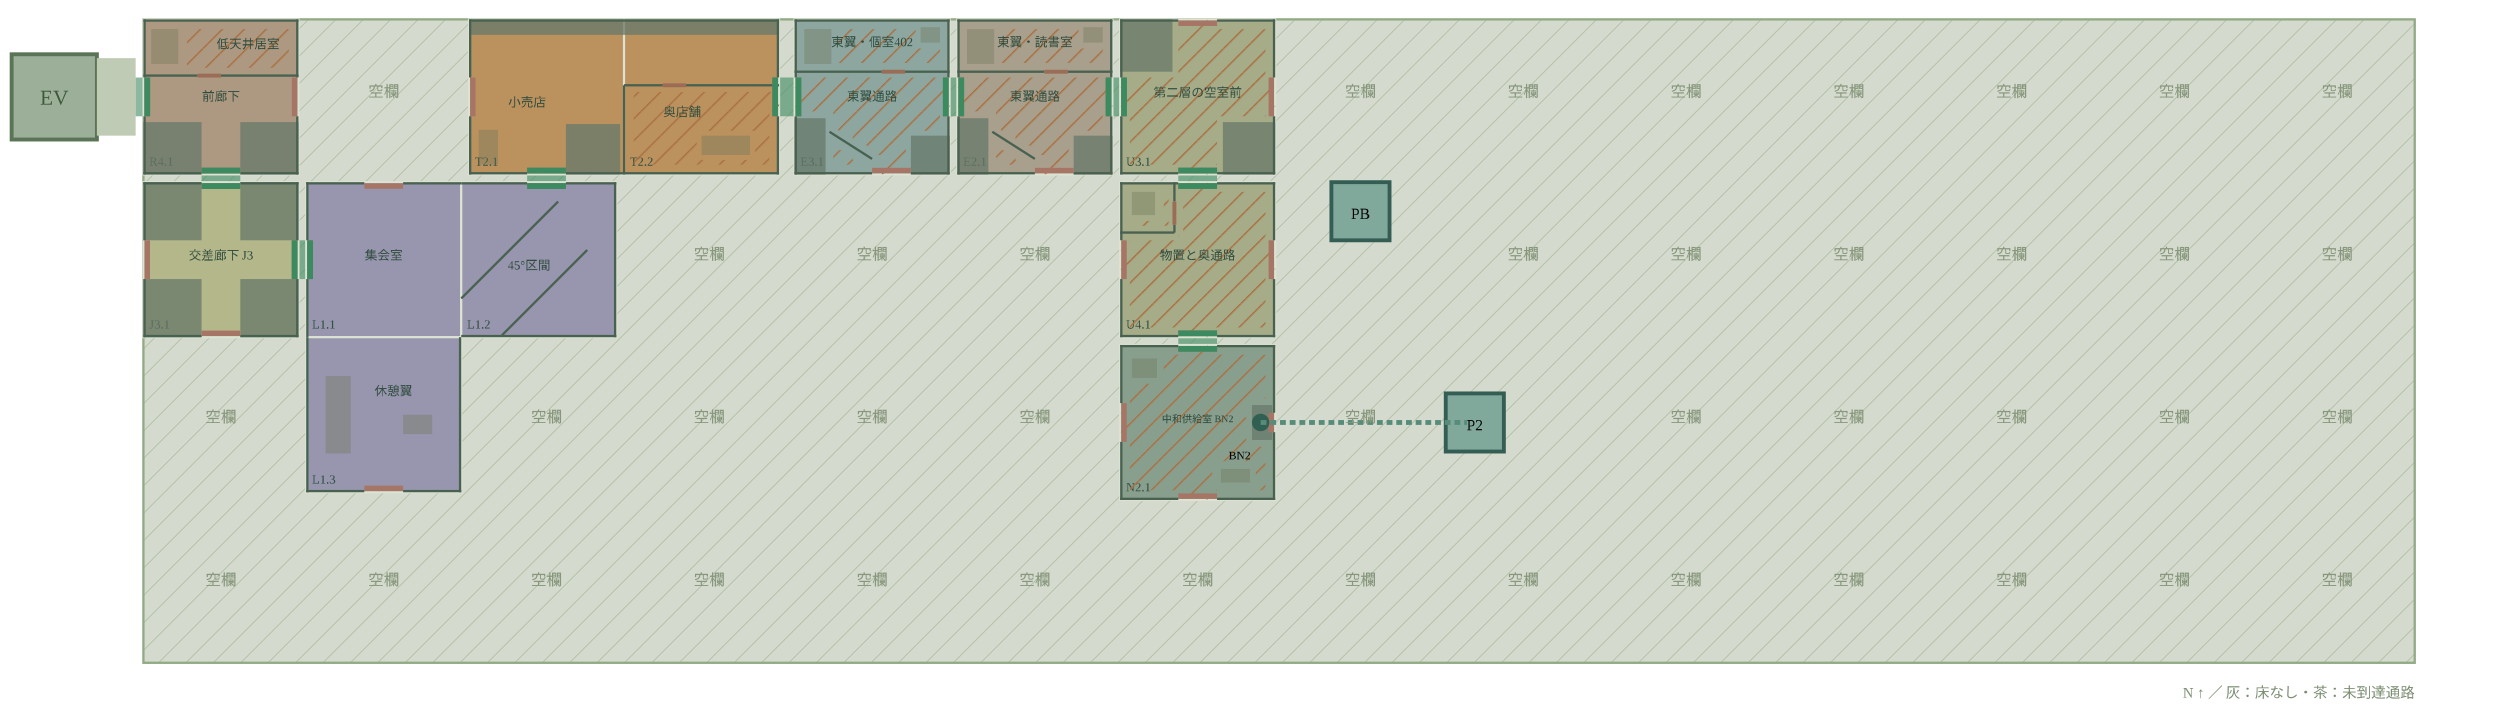
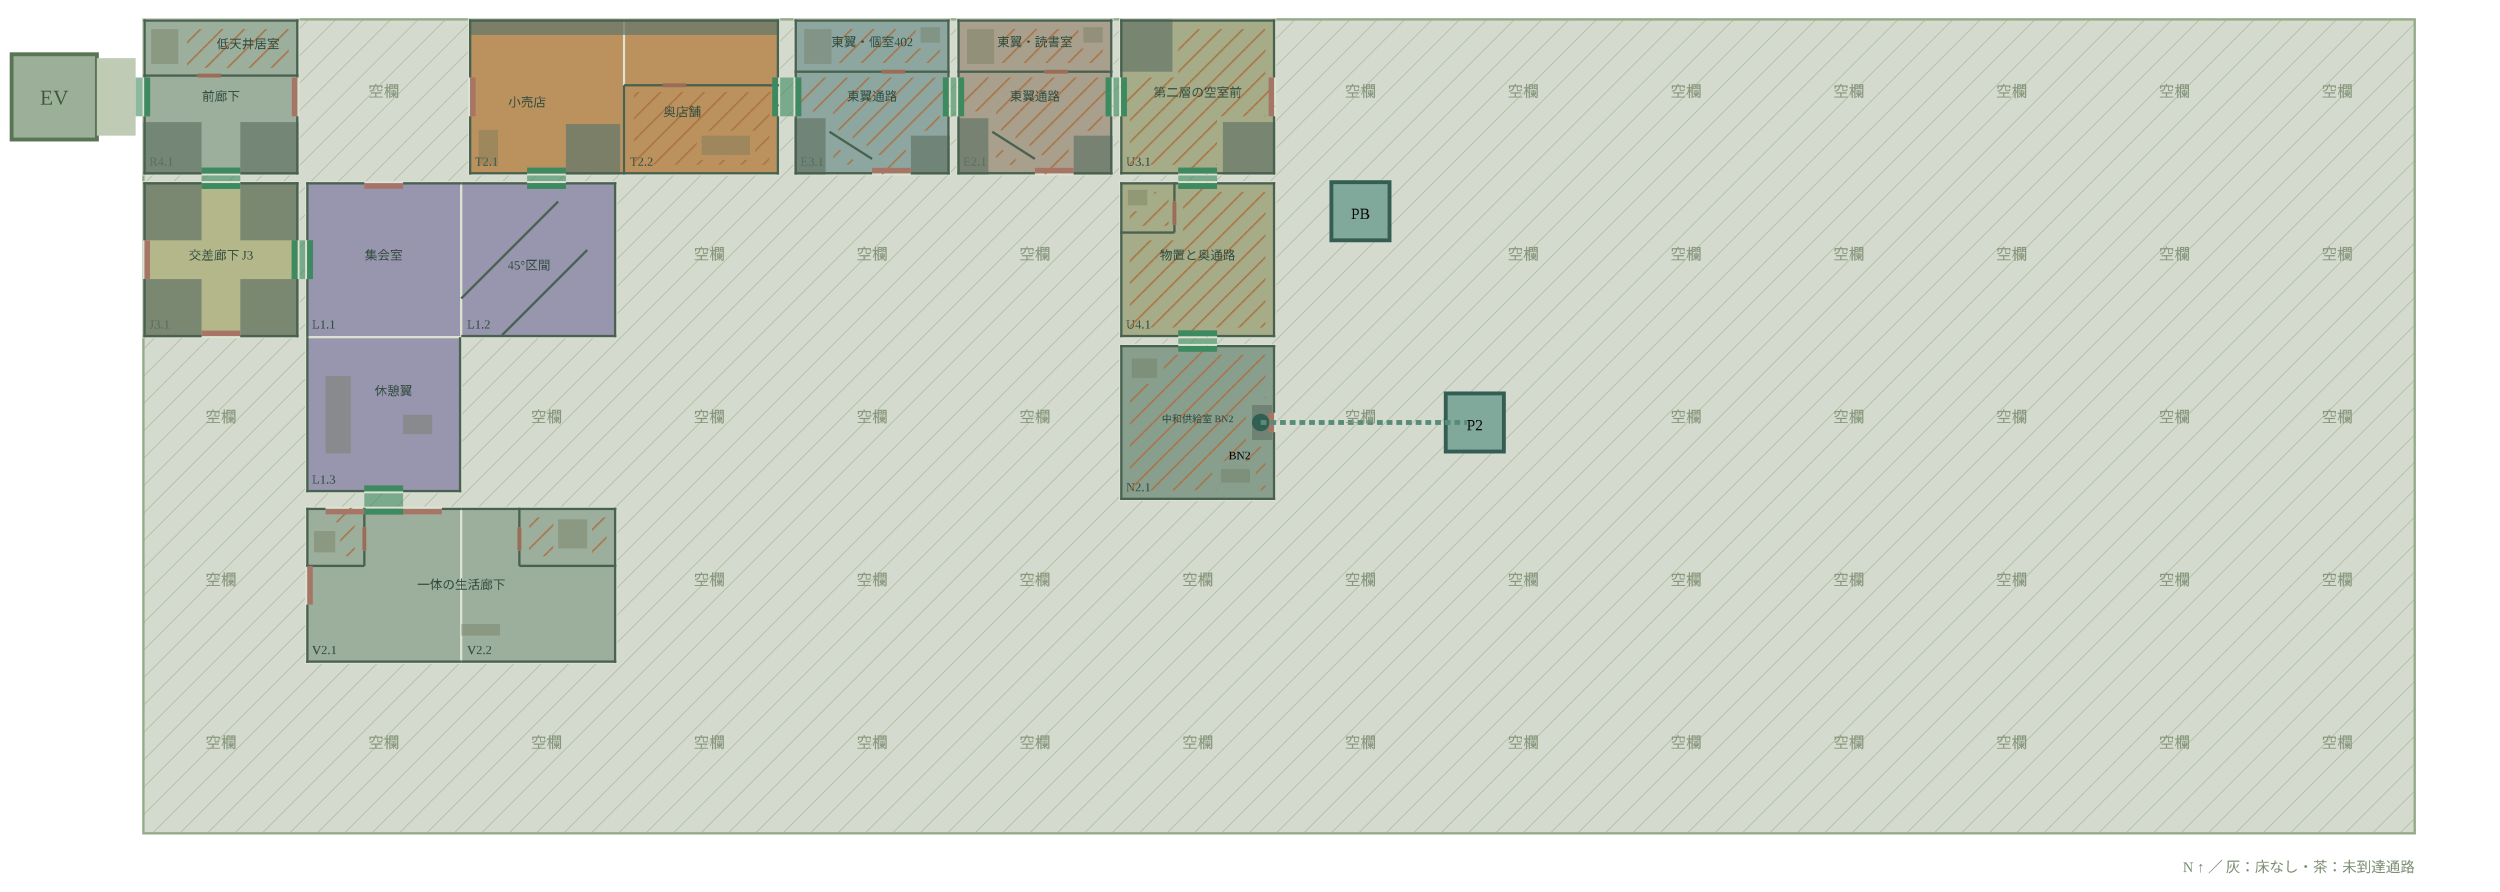
- <svg xmlns="http://www.w3.org/2000/svg" viewBox="-7.4 -1 129 37" role="img" aria-label="第二層 C 4方向・内部通路平面図">
+ <svg xmlns="http://www.w3.org/2000/svg" viewBox="-7.4 -1 129 46" role="img" aria-label="第二層 C 4方向・内部通路平面図">
  <defs>
    <pattern id="well0" width="1" height="1" patternUnits="userSpaceOnUse" patternTransform="rotate(45)">
      <rect width="1" height="1" fill="#d4dacd" />
      <line x1="0" y1="0" x2="0" y2="1" stroke="#b7c3ac" stroke-width=".1" />
    </pattern>
    <pattern id="iso0" width=".8" height=".8" patternUnits="userSpaceOnUse" patternTransform="rotate(45)">
      <line x1="0" y1="0" x2="0" y2=".8" stroke="#aa7043" stroke-width=".15" />
    </pattern>
  </defs>
-   <rect x="0" y="0" width="117.2" height="33.2" fill="url(#well0)" stroke="#93aa86" stroke-width=".12" />
+   <rect x="0" y="0" width="117.2" height="42" fill="url(#well0)" stroke="#93aa86" stroke-width=".12" />
  <rect x="-6.8" y="1.8" width="4.4" height="4.4" fill="#9caf99" stroke="#597555" stroke-width=".2" />
  <text x="-4.6" y="4.4" text-anchor="middle" font-size="1.1" fill="#3c5839">EV</text>
  <rect x="-2.4" y="2" width="2" height="4" fill="#c0cbb5" />
  <rect x="3" y="8" width="2" height="0.4" fill="#3c8a60" fill-opacity=".6" />
  <rect x="32.8" y="3" width="0.8" height="2" fill="#3c8a60" fill-opacity=".6" />
  <rect x="19.8" y="8" width="2" height="0.4" fill="#3c8a60" fill-opacity=".6" />
+   <rect x="11.4" y="24.4" width="2" height="0.8" fill="#3c8a60" fill-opacity=".6" />
  <rect x="8" y="11.4" width="0.4" height="2" fill="#3c8a60" fill-opacity=".6" />
  <rect x="50" y="3" width="0.4" height="2" fill="#3c8a60" fill-opacity=".6" />
  <rect x="41.6" y="3" width="0.4" height="2" fill="#3c8a60" fill-opacity=".6" />
  <rect x="53.4" y="8" width="2" height="0.4" fill="#3c8a60" fill-opacity=".6" />
  <rect x="53.4" y="16.4" width="2" height="0.4" fill="#3c8a60" fill-opacity=".6" />
  <rect x="-0.4" y="3" width="0.4" height="2" fill="#3c8a60" fill-opacity=".6" />
  <g data-id="R4" transform="translate(0 0) rotate(0 4 4)">
-     <rect x="0" y="0" width="8" height="8" fill="#ad9981" stroke="#dce3d3" stroke-width="0.11" />
+     <rect x="0" y="0" width="8" height="8" fill="#9cae9c" stroke="#dce3d3" stroke-width="0.11" />
    <text x="0.3" y="7.55" font-size=".65" fill="#334f42">R4.1</text>
    <rect x="0" y="5.3" width="3" height="2.7" fill="#67786a" opacity=".75" />
    <rect x="5" y="5.3" width="3" height="2.7" fill="#67786a" opacity=".75" />
    <rect x="0.4" y="0.5" width="1.4" height="1.8" fill="#6f755a" opacity=".38" />
    <line x1="0" y1="0.06" x2="8" y2="0.06" stroke="#496150" stroke-width="0.12" />
    <line x1="0" y1="7.94" x2="3" y2="7.94" stroke="#496150" stroke-width="0.12" />
    <line x1="5" y1="7.94" x2="8" y2="7.94" stroke="#496150" stroke-width="0.12" />
    <line x1="0.06" y1="0" x2="0.06" y2="3" stroke="#496150" stroke-width="0.12" />
    <line x1="0.06" y1="5" x2="0.06" y2="8" stroke="#496150" stroke-width="0.12" />
    <line x1="7.94" y1="0" x2="7.94" y2="3" stroke="#496150" stroke-width="0.12" />
    <line x1="7.94" y1="5" x2="7.94" y2="8" stroke="#496150" stroke-width="0.12" />
    <line x1="0" y1="2.9" x2="2.8" y2="2.9" stroke="#496150" stroke-width="0.12" />
    <line x1="4" y1="2.9" x2="8" y2="2.9" stroke="#496150" stroke-width="0.12" />
    <line x1="2.8" y1="2.9" x2="4" y2="2.9" stroke="#9b6c56" stroke-width="0.2" />
    <rect x="2.25" y="0.5" width="5.25" height="0.25" fill="url(#iso0)" />
    <rect x="2.25" y="0.75" width="5.25" height="0.25" fill="url(#iso0)" />
    <rect x="2.25" y="1" width="5.25" height="0.25" fill="url(#iso0)" />
    <rect x="2.25" y="1.25" width="5.25" height="0.25" fill="url(#iso0)" />
    <rect x="2.25" y="1.5" width="5.25" height="0.25" fill="url(#iso0)" />
    <rect x="2.25" y="1.75" width="5.25" height="0.25" fill="url(#iso0)" />
    <rect x="2.25" y="2" width="5.25" height="0.25" fill="url(#iso0)" />
    <rect x="2.25" y="2.25" width="5.25" height="0.25" fill="url(#iso0)" />
    <line x1="0.2" y1="3" x2="0.2" y2="5" stroke="#a67565" stroke-width="0.28" />
    <line x1="0.2" y1="3" x2="0.2" y2="5" stroke="#3c8a60" stroke-width="0.3" />
    <line x1="7.8" y1="3" x2="7.8" y2="5" stroke="#a67565" stroke-width="0.28" />
    <line x1="3" y1="7.8" x2="5" y2="7.8" stroke="#a67565" stroke-width="0.28" />
    <line x1="3" y1="7.8" x2="5" y2="7.8" stroke="#3c8a60" stroke-width="0.3" />
    <text x="5.4" y="1.5" text-anchor="middle" font-size="0.65" fill="#304b3d">低天井居室</text>
    <text x="4" y="4.2" text-anchor="middle" font-size="0.65" fill="#304b3d">前廊下</text>
  </g>
  <g data-id="T2" transform="translate(16.8 0) rotate(0 4 4)">
    <rect x="0" y="0" width="8" height="8" fill="#bb925e" stroke="#dce3d3" stroke-width="0.11" />
    <text x="0.3" y="7.55" font-size=".65" fill="#334f42">T2.1</text>
    <rect x="8" y="0" width="8" height="8" fill="#bb925e" stroke="#dce3d3" stroke-width="0.11" />
    <text x="8.3" y="7.55" font-size=".65" fill="#334f42">T2.2</text>
    <rect x="0" y="0" width="16" height="0.8" fill="#67786a" opacity=".75" />
    <rect x="5" y="5.4" width="2.8" height="2.6" fill="#67786a" opacity=".75" />
    <rect x="0.5" y="5.7" width="1" height="1.8" fill="#6f755a" opacity=".38" />
    <rect x="12" y="6" width="2.5" height="1" fill="#6f755a" opacity=".38" />
    <line x1="0" y1="0.06" x2="8" y2="0.06" stroke="#496150" stroke-width="0.12" />
    <line x1="0" y1="7.94" x2="3" y2="7.94" stroke="#496150" stroke-width="0.12" />
    <line x1="5" y1="7.94" x2="8" y2="7.94" stroke="#496150" stroke-width="0.12" />
    <line x1="0.06" y1="0" x2="0.06" y2="3" stroke="#496150" stroke-width="0.12" />
    <line x1="0.06" y1="5" x2="0.06" y2="8" stroke="#496150" stroke-width="0.12" />
    <line x1="8" y1="0.06" x2="16" y2="0.06" stroke="#496150" stroke-width="0.12" />
    <line x1="8" y1="7.94" x2="16" y2="7.94" stroke="#496150" stroke-width="0.12" />
    <line x1="15.94" y1="0" x2="15.94" y2="3" stroke="#496150" stroke-width="0.12" />
    <line x1="15.94" y1="5" x2="15.94" y2="8" stroke="#496150" stroke-width="0.12" />
    <line x1="8" y1="3.4" x2="10" y2="3.4" stroke="#496150" stroke-width="0.12" />
    <line x1="11.2" y1="3.4" x2="16" y2="3.4" stroke="#496150" stroke-width="0.12" />
    <line x1="8" y1="3.4" x2="8" y2="8" stroke="#496150" stroke-width="0.12" />
    <line x1="10" y1="3.4" x2="11.2" y2="3.4" stroke="#9b6c56" stroke-width="0.2" />
    <rect x="8.5" y="3.75" width="7.5" height="0.25" fill="url(#iso0)" />
    <rect x="8.5" y="4" width="7.5" height="0.25" fill="url(#iso0)" />
    <rect x="8.5" y="4.25" width="7.5" height="0.25" fill="url(#iso0)" />
    <rect x="8.5" y="4.5" width="7.25" height="0.25" fill="url(#iso0)" />
    <rect x="8.5" y="4.75" width="7" height="0.25" fill="url(#iso0)" />
    <rect x="8.5" y="5" width="7" height="0.25" fill="url(#iso0)" />
    <rect x="8.5" y="5.25" width="7" height="0.25" fill="url(#iso0)" />
    <rect x="8.5" y="5.5" width="7" height="0.25" fill="url(#iso0)" />
    <rect x="8.5" y="5.75" width="3.25" height="0.25" fill="url(#iso0)" />
    <rect x="14.75" y="5.75" width="0.75" height="0.25" fill="url(#iso0)" />
    <rect x="8.5" y="6" width="3.25" height="0.25" fill="url(#iso0)" />
    <rect x="14.75" y="6" width="0.75" height="0.25" fill="url(#iso0)" />
    <rect x="8.5" y="6.25" width="3.25" height="0.25" fill="url(#iso0)" />
    <rect x="14.75" y="6.25" width="0.75" height="0.25" fill="url(#iso0)" />
    <rect x="8.5" y="6.5" width="3.25" height="0.25" fill="url(#iso0)" />
    <rect x="14.75" y="6.5" width="0.75" height="0.25" fill="url(#iso0)" />
    <rect x="8.5" y="6.75" width="3.25" height="0.25" fill="url(#iso0)" />
    <rect x="14.75" y="6.75" width="0.75" height="0.25" fill="url(#iso0)" />
    <rect x="8.5" y="7" width="3.25" height="0.25" fill="url(#iso0)" />
    <rect x="14.75" y="7" width="0.75" height="0.25" fill="url(#iso0)" />
    <rect x="8.5" y="7.25" width="7" height="0.25" fill="url(#iso0)" />
    <line x1="0.2" y1="3" x2="0.2" y2="5" stroke="#a67565" stroke-width="0.28" />
    <line x1="15.8" y1="3" x2="15.8" y2="5" stroke="#a67565" stroke-width="0.28" />
    <line x1="15.8" y1="3" x2="15.8" y2="5" stroke="#3c8a60" stroke-width="0.3" />
    <line x1="3" y1="7.8" x2="5" y2="7.8" stroke="#a67565" stroke-width="0.28" />
    <line x1="3" y1="7.8" x2="5" y2="7.8" stroke="#3c8a60" stroke-width="0.3" />
    <text x="3" y="4.5" text-anchor="middle" font-size="0.65" fill="#304b3d">小売店</text>
    <text x="11" y="5" text-anchor="middle" font-size="0.65" fill="#304b3d">奥店舗</text>
  </g>
  <g data-id="L1" transform="translate(8.4 8.4) rotate(0 4 4)">
    <rect x="0" y="0" width="8" height="8" fill="#9796ae" stroke="#dce3d3" stroke-width="0.11" />
    <text x="0.3" y="7.55" font-size=".65" fill="#334f42">L1.1</text>
    <rect x="8" y="0" width="8" height="8" fill="#9796ae" stroke="#dce3d3" stroke-width="0.11" />
    <text x="8.3" y="7.55" font-size=".65" fill="#334f42">L1.2</text>
    <rect x="0" y="8" width="8" height="8" fill="#9796ae" stroke="#dce3d3" stroke-width="0.11" />
    <text x="0.3" y="15.55" font-size=".65" fill="#334f42">L1.3</text>
    <rect x="1" y="10" width="1.3" height="4" fill="#6f755a" opacity=".38" />
    <rect x="5" y="12" width="1.5" height="1" fill="#6f755a" opacity=".38" />
    <line x1="0" y1="0.06" x2="3" y2="0.06" stroke="#496150" stroke-width="0.12" />
    <line x1="5" y1="0.06" x2="8" y2="0.06" stroke="#496150" stroke-width="0.12" />
    <line x1="0.06" y1="0" x2="0.06" y2="3" stroke="#496150" stroke-width="0.12" />
    <line x1="0.06" y1="5" x2="0.06" y2="8" stroke="#496150" stroke-width="0.12" />
    <line x1="8" y1="0.06" x2="11.4" y2="0.06" stroke="#496150" stroke-width="0.12" />
    <line x1="13.4" y1="0.06" x2="16" y2="0.06" stroke="#496150" stroke-width="0.12" />
    <line x1="8" y1="7.94" x2="16" y2="7.94" stroke="#496150" stroke-width="0.12" />
    <line x1="15.94" y1="0" x2="15.94" y2="8" stroke="#496150" stroke-width="0.12" />
    <line x1="0" y1="15.94" x2="3" y2="15.94" stroke="#496150" stroke-width="0.12" />
    <line x1="5" y1="15.94" x2="8" y2="15.94" stroke="#496150" stroke-width="0.12" />
    <line x1="0.06" y1="8" x2="0.06" y2="16" stroke="#496150" stroke-width="0.12" />
    <line x1="7.94" y1="8" x2="7.94" y2="16" stroke="#496150" stroke-width="0.12" />
    <line x1="8" y1="6" x2="13" y2="1" stroke="#496150" stroke-width="0.12" />
    <line x1="10.1" y1="7.9" x2="14.5" y2="3.5" stroke="#496150" stroke-width="0.12" />
    <line x1="0.2" y1="3" x2="0.2" y2="5" stroke="#a67565" stroke-width="0.28" />
    <line x1="0.2" y1="3" x2="0.2" y2="5" stroke="#3c8a60" stroke-width="0.3" />
    <line x1="3" y1="0.2" x2="5" y2="0.2" stroke="#a67565" stroke-width="0.28" />
    <line x1="11.4" y1="0.2" x2="13.4" y2="0.2" stroke="#a67565" stroke-width="0.28" />
    <line x1="11.4" y1="0.2" x2="13.4" y2="0.2" stroke="#3c8a60" stroke-width="0.3" />
    <line x1="3" y1="15.8" x2="5" y2="15.8" stroke="#a67565" stroke-width="0.28" />
+     <line x1="3" y1="15.8" x2="5" y2="15.8" stroke="#3c8a60" stroke-width="0.3" />
    <text x="4" y="4" text-anchor="middle" font-size="0.65" fill="#304b3d">集会室</text>
    <text x="11.5" y="4.5" text-anchor="middle" font-size="0.65" fill="#304b3d">45°区間</text>
    <text x="4.5" y="11" text-anchor="middle" font-size="0.65" fill="#304b3d">休憩翼</text>
  </g>
  <g data-id="J3" transform="translate(0 8.4) rotate(0 4 4)">
    <rect x="0" y="0" width="8" height="8" fill="#b3b78a" stroke="#dce3d3" stroke-width="0.11" />
    <text x="0.3" y="7.55" font-size=".65" fill="#334f42">J3.1</text>
    <rect x="0" y="0" width="3" height="3" fill="#67786a" opacity=".75" />
    <rect x="5" y="0" width="3" height="3" fill="#67786a" opacity=".75" />
    <rect x="0" y="5" width="3" height="3" fill="#67786a" opacity=".75" />
    <rect x="5" y="5" width="3" height="3" fill="#67786a" opacity=".75" />
    <line x1="0" y1="0.06" x2="3" y2="0.06" stroke="#496150" stroke-width="0.12" />
    <line x1="5" y1="0.06" x2="8" y2="0.06" stroke="#496150" stroke-width="0.12" />
    <line x1="0" y1="7.94" x2="3" y2="7.94" stroke="#496150" stroke-width="0.12" />
    <line x1="5" y1="7.94" x2="8" y2="7.94" stroke="#496150" stroke-width="0.12" />
    <line x1="0.06" y1="0" x2="0.06" y2="3" stroke="#496150" stroke-width="0.12" />
    <line x1="0.06" y1="5" x2="0.06" y2="8" stroke="#496150" stroke-width="0.12" />
    <line x1="7.94" y1="0" x2="7.94" y2="3" stroke="#496150" stroke-width="0.12" />
    <line x1="7.94" y1="5" x2="7.94" y2="8" stroke="#496150" stroke-width="0.12" />
    <line x1="3" y1="0.2" x2="5" y2="0.2" stroke="#a67565" stroke-width="0.28" />
    <line x1="3" y1="0.2" x2="5" y2="0.2" stroke="#3c8a60" stroke-width="0.3" />
    <line x1="3" y1="7.8" x2="5" y2="7.8" stroke="#a67565" stroke-width="0.28" />
    <line x1="0.2" y1="3" x2="0.2" y2="5" stroke="#a67565" stroke-width="0.28" />
    <line x1="7.8" y1="3" x2="7.8" y2="5" stroke="#a67565" stroke-width="0.28" />
    <line x1="7.8" y1="3" x2="7.8" y2="5" stroke="#3c8a60" stroke-width="0.3" />
    <text x="4" y="4" text-anchor="middle" font-size="0.65" fill="#304b3d">交差廊下 J3</text>
  </g>
  <g data-id="E2" transform="translate(42 0) rotate(0 4 4)">
    <rect x="0" y="0" width="8" height="8" fill="#a8a08c" stroke="#dce3d3" stroke-width="0.11" />
    <text x="0.3" y="7.55" font-size=".65" fill="#334f42">E2.1</text>
    <rect x="0" y="5.1" width="1.6" height="2.9" fill="#67786a" opacity=".75" />
    <rect x="6" y="6" width="2" height="2" fill="#67786a" opacity=".75" />
    <rect x="0.5" y="0.5" width="1.4" height="1.8" fill="#6f755a" opacity=".38" />
    <rect x="6.5" y="0.4" width="1" height="0.8" fill="#6f755a" opacity=".38" />
    <line x1="0" y1="0.06" x2="8" y2="0.06" stroke="#496150" stroke-width="0.12" />
    <line x1="0" y1="7.94" x2="4" y2="7.94" stroke="#496150" stroke-width="0.12" />
    <line x1="6" y1="7.94" x2="8" y2="7.94" stroke="#496150" stroke-width="0.12" />
    <line x1="0.06" y1="0" x2="0.06" y2="3" stroke="#496150" stroke-width="0.12" />
    <line x1="0.06" y1="5" x2="0.06" y2="8" stroke="#496150" stroke-width="0.12" />
    <line x1="7.94" y1="0" x2="7.94" y2="3" stroke="#496150" stroke-width="0.12" />
    <line x1="7.94" y1="5" x2="7.94" y2="8" stroke="#496150" stroke-width="0.12" />
    <line x1="0" y1="2.7" x2="4.5" y2="2.7" stroke="#496150" stroke-width="0.12" />
    <line x1="5.7" y1="2.7" x2="8" y2="2.7" stroke="#496150" stroke-width="0.12" />
    <line x1="1.8" y1="5.8" x2="4" y2="7.2" stroke="#496150" stroke-width="0.12" />
    <line x1="4.5" y1="2.7" x2="5.7" y2="2.7" stroke="#9b6c56" stroke-width="0.2" />
    <rect x="2.25" y="0.5" width="4" height="0.25" fill="url(#iso0)" />
    <rect x="2.25" y="0.75" width="4" height="0.25" fill="url(#iso0)" />
    <rect x="2.25" y="1" width="4" height="0.25" fill="url(#iso0)" />
    <rect x="2.25" y="1.25" width="4" height="0.25" fill="url(#iso0)" />
    <rect x="2.25" y="1.5" width="5.25" height="0.25" fill="url(#iso0)" />
    <rect x="2.25" y="1.75" width="5.25" height="0.25" fill="url(#iso0)" />
    <rect x="2.25" y="2" width="5.25" height="0.25" fill="url(#iso0)" />
    <rect x="0.5" y="3" width="7" height="0.25" fill="url(#iso0)" />
    <rect x="0.25" y="3.25" width="7.5" height="0.25" fill="url(#iso0)" />
    <rect x="0" y="3.5" width="8" height="0.25" fill="url(#iso0)" />
    <rect x="0" y="3.75" width="8" height="0.25" fill="url(#iso0)" />
    <rect x="0" y="4" width="8" height="0.25" fill="url(#iso0)" />
    <rect x="0" y="4.25" width="8" height="0.25" fill="url(#iso0)" />
    <rect x="0.25" y="4.5" width="7.5" height="0.25" fill="url(#iso0)" />
    <rect x="2" y="4.75" width="5.5" height="0.25" fill="url(#iso0)" />
    <rect x="2" y="5" width="5.5" height="0.25" fill="url(#iso0)" />
    <rect x="2" y="5.25" width="5.5" height="0.25" fill="url(#iso0)" />
    <rect x="2.25" y="5.5" width="5.25" height="0.25" fill="url(#iso0)" />
    <rect x="2.75" y="5.75" width="3" height="0.25" fill="url(#iso0)" />
    <rect x="3" y="6" width="2.75" height="0.25" fill="url(#iso0)" />
    <rect x="3.5" y="6.25" width="2.25" height="0.25" fill="url(#iso0)" />
    <rect x="2" y="6.5" width="0.25" height="0.25" fill="url(#iso0)" />
    <rect x="3.75" y="6.5" width="2" height="0.25" fill="url(#iso0)" />
    <rect x="2" y="6.75" width="0.75" height="0.25" fill="url(#iso0)" />
    <rect x="4.25" y="6.75" width="1.5" height="0.25" fill="url(#iso0)" />
    <rect x="2" y="7" width="1" height="0.25" fill="url(#iso0)" />
    <rect x="4.5" y="7" width="1.25" height="0.25" fill="url(#iso0)" />
    <rect x="2" y="7.25" width="1.5" height="0.25" fill="url(#iso0)" />
    <rect x="4.25" y="7.25" width="1.5" height="0.25" fill="url(#iso0)" />
    <rect x="4.25" y="7.5" width="1.5" height="0.25" fill="url(#iso0)" />
    <rect x="4.5" y="7.75" width="1" height="0.25" fill="url(#iso0)" />
    <line x1="0.2" y1="3" x2="0.2" y2="5" stroke="#a67565" stroke-width="0.28" />
    <line x1="0.2" y1="3" x2="0.2" y2="5" stroke="#3c8a60" stroke-width="0.3" />
    <line x1="7.8" y1="3" x2="7.8" y2="5" stroke="#a67565" stroke-width="0.28" />
    <line x1="7.8" y1="3" x2="7.8" y2="5" stroke="#3c8a60" stroke-width="0.3" />
    <line x1="4" y1="7.8" x2="6" y2="7.8" stroke="#a67565" stroke-width="0.28" />
    <text x="4" y="1.4" text-anchor="middle" font-size="0.65" fill="#304b3d">東翼・読書室</text>
    <text x="4" y="4.2" text-anchor="middle" font-size="0.65" fill="#304b3d">東翼通路</text>
  </g>
  <g data-id="E3" transform="translate(33.6 0) rotate(0 4 4)">
    <rect x="0" y="0" width="8" height="8" fill="#8da7a0" stroke="#dce3d3" stroke-width="0.11" />
    <text x="0.3" y="7.55" font-size=".65" fill="#334f42">E3.1</text>
    <rect x="0" y="5.1" width="1.6" height="2.9" fill="#67786a" opacity=".75" />
    <rect x="6" y="6" width="2" height="2" fill="#67786a" opacity=".75" />
    <rect x="0.5" y="0.5" width="1.4" height="1.8" fill="#6f755a" opacity=".38" />
    <rect x="6.5" y="0.4" width="1" height="0.8" fill="#6f755a" opacity=".38" />
    <line x1="0" y1="0.06" x2="8" y2="0.06" stroke="#496150" stroke-width="0.12" />
    <line x1="0" y1="7.94" x2="4" y2="7.94" stroke="#496150" stroke-width="0.12" />
    <line x1="6" y1="7.94" x2="8" y2="7.94" stroke="#496150" stroke-width="0.12" />
    <line x1="0.06" y1="0" x2="0.06" y2="3" stroke="#496150" stroke-width="0.12" />
    <line x1="0.06" y1="5" x2="0.06" y2="8" stroke="#496150" stroke-width="0.12" />
    <line x1="7.94" y1="0" x2="7.94" y2="3" stroke="#496150" stroke-width="0.12" />
    <line x1="7.94" y1="5" x2="7.94" y2="8" stroke="#496150" stroke-width="0.12" />
    <line x1="0" y1="2.7" x2="4.5" y2="2.7" stroke="#496150" stroke-width="0.12" />
    <line x1="5.7" y1="2.7" x2="8" y2="2.7" stroke="#496150" stroke-width="0.12" />
    <line x1="1.8" y1="5.8" x2="4" y2="7.2" stroke="#496150" stroke-width="0.12" />
    <line x1="4.5" y1="2.7" x2="5.7" y2="2.7" stroke="#9b6c56" stroke-width="0.2" />
    <rect x="2.25" y="0.5" width="4" height="0.25" fill="url(#iso0)" />
    <rect x="2.25" y="0.75" width="4" height="0.25" fill="url(#iso0)" />
    <rect x="2.25" y="1" width="4" height="0.25" fill="url(#iso0)" />
    <rect x="2.25" y="1.25" width="4" height="0.25" fill="url(#iso0)" />
    <rect x="2.25" y="1.5" width="5.25" height="0.25" fill="url(#iso0)" />
    <rect x="2.25" y="1.75" width="5.25" height="0.25" fill="url(#iso0)" />
    <rect x="2.25" y="2" width="5.25" height="0.25" fill="url(#iso0)" />
    <rect x="0.5" y="3" width="7" height="0.25" fill="url(#iso0)" />
    <rect x="0.25" y="3.25" width="7.5" height="0.25" fill="url(#iso0)" />
    <rect x="0" y="3.5" width="8" height="0.25" fill="url(#iso0)" />
    <rect x="0" y="3.75" width="8" height="0.25" fill="url(#iso0)" />
    <rect x="0" y="4" width="8" height="0.25" fill="url(#iso0)" />
    <rect x="0" y="4.25" width="8" height="0.25" fill="url(#iso0)" />
    <rect x="0.25" y="4.5" width="7.5" height="0.25" fill="url(#iso0)" />
    <rect x="2" y="4.75" width="5.5" height="0.25" fill="url(#iso0)" />
    <rect x="2" y="5" width="5.5" height="0.25" fill="url(#iso0)" />
    <rect x="2" y="5.25" width="5.5" height="0.25" fill="url(#iso0)" />
    <rect x="2.25" y="5.5" width="5.25" height="0.25" fill="url(#iso0)" />
    <rect x="2.75" y="5.75" width="3" height="0.25" fill="url(#iso0)" />
    <rect x="3" y="6" width="2.75" height="0.25" fill="url(#iso0)" />
    <rect x="3.5" y="6.25" width="2.25" height="0.25" fill="url(#iso0)" />
    <rect x="2" y="6.5" width="0.25" height="0.25" fill="url(#iso0)" />
    <rect x="3.75" y="6.5" width="2" height="0.25" fill="url(#iso0)" />
    <rect x="2" y="6.75" width="0.75" height="0.25" fill="url(#iso0)" />
    <rect x="4.25" y="6.75" width="1.5" height="0.25" fill="url(#iso0)" />
    <rect x="2" y="7" width="1" height="0.25" fill="url(#iso0)" />
    <rect x="4.5" y="7" width="1.25" height="0.25" fill="url(#iso0)" />
    <rect x="2" y="7.25" width="1.5" height="0.25" fill="url(#iso0)" />
    <rect x="4.25" y="7.25" width="1.5" height="0.25" fill="url(#iso0)" />
    <rect x="4.25" y="7.5" width="1.5" height="0.25" fill="url(#iso0)" />
    <rect x="4.5" y="7.75" width="1" height="0.25" fill="url(#iso0)" />
    <line x1="0.2" y1="3" x2="0.2" y2="5" stroke="#a67565" stroke-width="0.28" />
    <line x1="0.2" y1="3" x2="0.2" y2="5" stroke="#3c8a60" stroke-width="0.3" />
    <line x1="7.8" y1="3" x2="7.8" y2="5" stroke="#a67565" stroke-width="0.28" />
    <line x1="7.8" y1="3" x2="7.8" y2="5" stroke="#3c8a60" stroke-width="0.3" />
    <line x1="4" y1="7.8" x2="6" y2="7.8" stroke="#a67565" stroke-width="0.28" />
    <text x="4" y="1.4" text-anchor="middle" font-size="0.65" fill="#304b3d">東翼・個室402</text>
    <text x="4" y="4.2" text-anchor="middle" font-size="0.65" fill="#304b3d">東翼通路</text>
  </g>
  <g data-id="U3" transform="translate(50.4 0) rotate(0 4 4)">
    <rect x="0" y="0" width="8" height="8" fill="#a6ac88" stroke="#dce3d3" stroke-width="0.11" />
    <text x="0.3" y="7.55" font-size=".65" fill="#334f42">U3.1</text>
    <rect x="0" y="0" width="2.7" height="2.7" fill="#67786a" opacity=".75" />
    <rect x="5.3" y="5.3" width="2.7" height="2.7" fill="#67786a" opacity=".75" />
-     <line x1="0" y1="0.06" x2="3" y2="0.06" stroke="#496150" stroke-width="0.12" />
-     <line x1="5" y1="0.06" x2="8" y2="0.06" stroke="#496150" stroke-width="0.12" />
+     <line x1="0" y1="0.06" x2="8" y2="0.06" stroke="#496150" stroke-width="0.12" />
    <line x1="0" y1="7.94" x2="3" y2="7.94" stroke="#496150" stroke-width="0.12" />
    <line x1="5" y1="7.94" x2="8" y2="7.94" stroke="#496150" stroke-width="0.12" />
    <line x1="0.06" y1="0" x2="0.06" y2="3" stroke="#496150" stroke-width="0.12" />
    <line x1="0.06" y1="5" x2="0.06" y2="8" stroke="#496150" stroke-width="0.12" />
    <line x1="7.94" y1="0" x2="7.94" y2="3" stroke="#496150" stroke-width="0.12" />
    <line x1="7.94" y1="5" x2="7.94" y2="8" stroke="#496150" stroke-width="0.12" />
-     <rect x="3.5" y="0" width="1" height="0.25" fill="url(#iso0)" />
-     <rect x="3.25" y="0.25" width="1.5" height="0.25" fill="url(#iso0)" />
    <rect x="3" y="0.5" width="4.5" height="0.25" fill="url(#iso0)" />
    <rect x="3" y="0.75" width="4.5" height="0.25" fill="url(#iso0)" />
    <rect x="3" y="1" width="4.5" height="0.25" fill="url(#iso0)" />
    <rect x="3" y="1.25" width="4.5" height="0.25" fill="url(#iso0)" />
    <rect x="3" y="1.5" width="4.5" height="0.25" fill="url(#iso0)" />
    <rect x="3" y="1.75" width="4.5" height="0.25" fill="url(#iso0)" />
    <rect x="3" y="2" width="4.5" height="0.25" fill="url(#iso0)" />
    <rect x="3" y="2.25" width="4.5" height="0.25" fill="url(#iso0)" />
    <rect x="3" y="2.5" width="4.5" height="0.25" fill="url(#iso0)" />
    <rect x="3" y="2.75" width="4.5" height="0.25" fill="url(#iso0)" />
    <rect x="0.5" y="3" width="7" height="0.25" fill="url(#iso0)" />
    <rect x="0.25" y="3.25" width="7.5" height="0.25" fill="url(#iso0)" />
    <rect x="0" y="3.5" width="8" height="0.25" fill="url(#iso0)" />
    <rect x="0" y="3.75" width="8" height="0.25" fill="url(#iso0)" />
    <rect x="0" y="4" width="8" height="0.25" fill="url(#iso0)" />
    <rect x="0" y="4.25" width="8" height="0.25" fill="url(#iso0)" />
    <rect x="0.25" y="4.5" width="7.5" height="0.25" fill="url(#iso0)" />
    <rect x="0.5" y="4.75" width="7" height="0.25" fill="url(#iso0)" />
    <rect x="0.5" y="5" width="4.5" height="0.25" fill="url(#iso0)" />
    <rect x="0.5" y="5.25" width="4.5" height="0.25" fill="url(#iso0)" />
    <rect x="0.5" y="5.5" width="4.5" height="0.25" fill="url(#iso0)" />
    <rect x="0.5" y="5.75" width="4.5" height="0.25" fill="url(#iso0)" />
    <rect x="0.5" y="6" width="4.5" height="0.25" fill="url(#iso0)" />
    <rect x="0.5" y="6.25" width="4.5" height="0.25" fill="url(#iso0)" />
    <rect x="0.5" y="6.5" width="4.5" height="0.25" fill="url(#iso0)" />
    <rect x="0.5" y="6.75" width="4.5" height="0.25" fill="url(#iso0)" />
    <rect x="0.5" y="7" width="4.5" height="0.25" fill="url(#iso0)" />
    <rect x="0.5" y="7.25" width="4.5" height="0.25" fill="url(#iso0)" />
    <rect x="3.25" y="7.5" width="1.5" height="0.25" fill="url(#iso0)" />
    <rect x="3.5" y="7.75" width="1" height="0.25" fill="url(#iso0)" />
-     <line x1="3" y1="0.2" x2="5" y2="0.2" stroke="#a67565" stroke-width="0.28" />
    <line x1="7.8" y1="3" x2="7.8" y2="5" stroke="#a67565" stroke-width="0.28" />
    <line x1="3" y1="7.8" x2="5" y2="7.8" stroke="#a67565" stroke-width="0.28" />
    <line x1="3" y1="7.8" x2="5" y2="7.8" stroke="#3c8a60" stroke-width="0.3" />
    <line x1="0.2" y1="3" x2="0.2" y2="5" stroke="#a67565" stroke-width="0.28" />
    <line x1="0.2" y1="3" x2="0.2" y2="5" stroke="#3c8a60" stroke-width="0.3" />
    <text x="4" y="4" text-anchor="middle" font-size="0.65" fill="#304b3d">第二層の空室前</text>
  </g>
  <g data-id="U4" transform="translate(50.4 8.4) rotate(0 4 4)">
    <rect x="0" y="0" width="8" height="8" fill="#a6ac88" stroke="#dce3d3" stroke-width="0.11" />
    <text x="0.3" y="7.55" font-size=".65" fill="#334f42">U4.1</text>
-     <rect x="0.6" y="0.5" width="1.2" height="1.2" fill="#6f755a" opacity=".38" />
+     <rect x="0.4" y="0.4" width="1" height="0.8" fill="#6f755a" opacity=".38" />
    <line x1="0" y1="0.06" x2="3" y2="0.06" stroke="#496150" stroke-width="0.12" />
    <line x1="5" y1="0.06" x2="8" y2="0.06" stroke="#496150" stroke-width="0.12" />
    <line x1="0" y1="7.94" x2="3" y2="7.94" stroke="#496150" stroke-width="0.12" />
    <line x1="5" y1="7.94" x2="8" y2="7.94" stroke="#496150" stroke-width="0.12" />
-     <line x1="0.06" y1="0" x2="0.06" y2="3" stroke="#496150" stroke-width="0.12" />
-     <line x1="0.06" y1="5" x2="0.06" y2="8" stroke="#496150" stroke-width="0.12" />
-     <line x1="7.94" y1="0" x2="7.94" y2="3" stroke="#496150" stroke-width="0.12" />
-     <line x1="7.94" y1="5" x2="7.94" y2="8" stroke="#496150" stroke-width="0.12" />
+     <line x1="0.06" y1="0" x2="0.06" y2="8" stroke="#496150" stroke-width="0.12" />
+     <line x1="7.94" y1="0" x2="7.94" y2="8" stroke="#496150" stroke-width="0.12" />
    <line x1="0" y1="2.6" x2="2.8" y2="2.6" stroke="#496150" stroke-width="0.12" />
    <line x1="2.8" y1="0" x2="2.8" y2="1" stroke="#496150" stroke-width="0.12" />
    <line x1="2.8" y1="2.2" x2="2.8" y2="2.6" stroke="#496150" stroke-width="0.12" />
    <line x1="2.8" y1="1" x2="2.8" y2="2.2" stroke="#9b6c56" stroke-width="0.2" />
    <rect x="3.5" y="0" width="1" height="0.25" fill="url(#iso0)" />
    <rect x="3.25" y="0.25" width="1.5" height="0.25" fill="url(#iso0)" />
-     <rect x="2.25" y="0.5" width="0.25" height="0.25" fill="url(#iso0)" />
+     <rect x="1.75" y="0.5" width="0.75" height="0.25" fill="url(#iso0)" />
    <rect x="3.25" y="0.5" width="4.25" height="0.25" fill="url(#iso0)" />
-     <rect x="2.25" y="0.75" width="0.25" height="0.25" fill="url(#iso0)" />
+     <rect x="1.75" y="0.75" width="0.75" height="0.25" fill="url(#iso0)" />
    <rect x="3.25" y="0.75" width="4.25" height="0.25" fill="url(#iso0)" />
-     <rect x="2.25" y="1" width="0.25" height="0.25" fill="url(#iso0)" />
+     <rect x="1.75" y="1" width="0.75" height="0.25" fill="url(#iso0)" />
    <rect x="3.25" y="1" width="4.25" height="0.25" fill="url(#iso0)" />
-     <rect x="2.25" y="1.25" width="0.25" height="0.25" fill="url(#iso0)" />
+     <rect x="1.75" y="1.25" width="0.75" height="0.25" fill="url(#iso0)" />
    <rect x="3.25" y="1.25" width="4.25" height="0.25" fill="url(#iso0)" />
-     <rect x="2.25" y="1.5" width="0.25" height="0.25" fill="url(#iso0)" />
+     <rect x="0.5" y="1.5" width="2" height="0.25" fill="url(#iso0)" />
    <rect x="3.25" y="1.5" width="4.25" height="0.25" fill="url(#iso0)" />
-     <rect x="2" y="1.75" width="0.5" height="0.25" fill="url(#iso0)" />
+     <rect x="0.5" y="1.75" width="2" height="0.25" fill="url(#iso0)" />
    <rect x="3.25" y="1.75" width="4.25" height="0.25" fill="url(#iso0)" />
    <rect x="0.5" y="2" width="2" height="0.25" fill="url(#iso0)" />
    <rect x="3.25" y="2" width="4.25" height="0.25" fill="url(#iso0)" />
    <rect x="3.25" y="2.25" width="4.25" height="0.25" fill="url(#iso0)" />
    <rect x="3.25" y="2.5" width="4.25" height="0.25" fill="url(#iso0)" />
    <rect x="3" y="2.75" width="4.5" height="0.25" fill="url(#iso0)" />
    <rect x="0.5" y="3" width="7" height="0.25" fill="url(#iso0)" />
-     <rect x="0.25" y="3.25" width="7.5" height="0.25" fill="url(#iso0)" />
-     <rect x="0" y="3.5" width="8" height="0.25" fill="url(#iso0)" />
-     <rect x="0" y="3.75" width="8" height="0.25" fill="url(#iso0)" />
-     <rect x="0" y="4" width="8" height="0.25" fill="url(#iso0)" />
-     <rect x="0" y="4.25" width="8" height="0.25" fill="url(#iso0)" />
-     <rect x="0.25" y="4.5" width="7.5" height="0.25" fill="url(#iso0)" />
+     <rect x="0.5" y="3.25" width="7" height="0.25" fill="url(#iso0)" />
+     <rect x="0.5" y="3.5" width="7" height="0.25" fill="url(#iso0)" />
+     <rect x="0.5" y="3.75" width="7" height="0.25" fill="url(#iso0)" />
+     <rect x="0.5" y="4" width="7" height="0.25" fill="url(#iso0)" />
+     <rect x="0.5" y="4.25" width="7" height="0.25" fill="url(#iso0)" />
+     <rect x="0.5" y="4.5" width="7" height="0.25" fill="url(#iso0)" />
    <rect x="0.5" y="4.75" width="7" height="0.25" fill="url(#iso0)" />
    <rect x="0.5" y="5" width="7" height="0.25" fill="url(#iso0)" />
    <rect x="0.5" y="5.25" width="7" height="0.25" fill="url(#iso0)" />
    <rect x="0.5" y="5.5" width="7" height="0.25" fill="url(#iso0)" />
    <rect x="0.5" y="5.75" width="7" height="0.25" fill="url(#iso0)" />
    <rect x="0.5" y="6" width="7" height="0.25" fill="url(#iso0)" />
    <rect x="0.5" y="6.25" width="7" height="0.25" fill="url(#iso0)" />
    <rect x="0.5" y="6.5" width="7" height="0.25" fill="url(#iso0)" />
    <rect x="0.5" y="6.75" width="7" height="0.25" fill="url(#iso0)" />
    <rect x="0.5" y="7" width="7" height="0.25" fill="url(#iso0)" />
    <rect x="0.5" y="7.25" width="7" height="0.25" fill="url(#iso0)" />
    <rect x="3.25" y="7.5" width="1.5" height="0.25" fill="url(#iso0)" />
    <rect x="3.5" y="7.75" width="1" height="0.25" fill="url(#iso0)" />
    <line x1="3" y1="0.2" x2="5" y2="0.2" stroke="#a67565" stroke-width="0.28" />
    <line x1="3" y1="0.2" x2="5" y2="0.2" stroke="#3c8a60" stroke-width="0.3" />
-     <line x1="7.8" y1="3" x2="7.8" y2="5" stroke="#a67565" stroke-width="0.28" />
    <line x1="3" y1="7.8" x2="5" y2="7.8" stroke="#a67565" stroke-width="0.28" />
    <line x1="3" y1="7.8" x2="5" y2="7.8" stroke="#3c8a60" stroke-width="0.3" />
-     <line x1="0.2" y1="3" x2="0.2" y2="5" stroke="#a67565" stroke-width="0.28" />
    <text x="4" y="4" text-anchor="middle" font-size="0.65" fill="#304b3d">物置と奥通路</text>
  </g>
  <g data-id="N2" transform="translate(50.4 16.8) rotate(0 4 4)">
    <rect x="0" y="0" width="8" height="8" fill="#899f8e" stroke="#dce3d3" stroke-width="0.11" />
    <text x="0.3" y="7.55" font-size=".65" fill="#334f42">N2.1</text>
    <rect x="6.8" y="3.1" width="1.05" height="1.8" fill="#67786a" opacity=".75" />
    <rect x="0.6" y="0.7" width="1.3" height="1" fill="#6f755a" opacity=".38" />
    <rect x="5.2" y="6.4" width="1.5" height="0.7" fill="#6f755a" opacity=".38" />
    <line x1="0" y1="0.06" x2="3" y2="0.06" stroke="#496150" stroke-width="0.12" />
    <line x1="5" y1="0.06" x2="8" y2="0.06" stroke="#496150" stroke-width="0.12" />
-     <line x1="0" y1="7.94" x2="3" y2="7.94" stroke="#496150" stroke-width="0.12" />
-     <line x1="5" y1="7.94" x2="8" y2="7.94" stroke="#496150" stroke-width="0.12" />
-     <line x1="0.06" y1="0" x2="0.06" y2="3" stroke="#496150" stroke-width="0.12" />
-     <line x1="0.06" y1="5" x2="0.06" y2="8" stroke="#496150" stroke-width="0.12" />
+     <line x1="0" y1="7.94" x2="8" y2="7.94" stroke="#496150" stroke-width="0.12" />
+     <line x1="0.06" y1="0" x2="0.06" y2="8" stroke="#496150" stroke-width="0.12" />
    <line x1="7.94" y1="0" x2="7.94" y2="3.5" stroke="#496150" stroke-width="0.12" />
    <line x1="7.94" y1="4.5" x2="7.94" y2="8" stroke="#496150" stroke-width="0.12" />
    <rect x="3.5" y="0" width="1" height="0.25" fill="url(#iso0)" />
    <rect x="3.25" y="0.25" width="1.5" height="0.25" fill="url(#iso0)" />
    <rect x="2.25" y="0.5" width="5.25" height="0.25" fill="url(#iso0)" />
    <rect x="2.25" y="0.75" width="5.25" height="0.25" fill="url(#iso0)" />
    <rect x="2.25" y="1" width="5.25" height="0.25" fill="url(#iso0)" />
    <rect x="2.25" y="1.25" width="5.25" height="0.25" fill="url(#iso0)" />
    <rect x="2.25" y="1.5" width="5.25" height="0.25" fill="url(#iso0)" />
    <rect x="2.25" y="1.75" width="5.25" height="0.25" fill="url(#iso0)" />
    <rect x="0.5" y="2" width="7" height="0.25" fill="url(#iso0)" />
    <rect x="0.5" y="2.25" width="7" height="0.25" fill="url(#iso0)" />
    <rect x="0.5" y="2.5" width="7" height="0.25" fill="url(#iso0)" />
    <rect x="0.5" y="2.75" width="6" height="0.25" fill="url(#iso0)" />
    <rect x="0.5" y="3" width="6" height="0.25" fill="url(#iso0)" />
-     <rect x="0.25" y="3.25" width="6.25" height="0.25" fill="url(#iso0)" />
-     <rect x="0" y="3.5" width="6.5" height="0.25" fill="url(#iso0)" />
-     <rect x="0" y="3.75" width="6.5" height="0.25" fill="url(#iso0)" />
-     <rect x="0" y="4" width="6.5" height="0.25" fill="url(#iso0)" />
-     <rect x="0" y="4.25" width="6.5" height="0.25" fill="url(#iso0)" />
-     <rect x="0.25" y="4.5" width="6.25" height="0.25" fill="url(#iso0)" />
+     <rect x="0.5" y="3.25" width="6" height="0.25" fill="url(#iso0)" />
+     <rect x="0.5" y="3.5" width="6" height="0.25" fill="url(#iso0)" />
+     <rect x="0.5" y="3.75" width="6" height="0.25" fill="url(#iso0)" />
+     <rect x="0.5" y="4" width="6" height="0.25" fill="url(#iso0)" />
+     <rect x="0.5" y="4.25" width="6" height="0.25" fill="url(#iso0)" />
+     <rect x="0.5" y="4.5" width="6" height="0.25" fill="url(#iso0)" />
    <rect x="0.5" y="4.75" width="6" height="0.25" fill="url(#iso0)" />
    <rect x="0.5" y="5" width="6" height="0.25" fill="url(#iso0)" />
    <rect x="0.5" y="5.25" width="7" height="0.25" fill="url(#iso0)" />
    <rect x="0.5" y="5.5" width="7" height="0.25" fill="url(#iso0)" />
    <rect x="0.5" y="5.75" width="7" height="0.25" fill="url(#iso0)" />
    <rect x="0.5" y="6" width="4.5" height="0.25" fill="url(#iso0)" />
    <rect x="7" y="6" width="0.5" height="0.25" fill="url(#iso0)" />
    <rect x="0.5" y="6.25" width="4.25" height="0.25" fill="url(#iso0)" />
    <rect x="7" y="6.25" width="0.5" height="0.25" fill="url(#iso0)" />
    <rect x="0.5" y="6.5" width="4.25" height="0.25" fill="url(#iso0)" />
    <rect x="7" y="6.5" width="0.5" height="0.25" fill="url(#iso0)" />
    <rect x="0.5" y="6.75" width="4.25" height="0.25" fill="url(#iso0)" />
    <rect x="7" y="6.75" width="0.5" height="0.25" fill="url(#iso0)" />
    <rect x="0.5" y="7" width="4.25" height="0.25" fill="url(#iso0)" />
    <rect x="7" y="7" width="0.5" height="0.25" fill="url(#iso0)" />
    <rect x="0.5" y="7.25" width="4.5" height="0.25" fill="url(#iso0)" />
    <rect x="7" y="7.25" width="0.5" height="0.25" fill="url(#iso0)" />
-     <rect x="3.25" y="7.5" width="1.5" height="0.25" fill="url(#iso0)" />
-     <rect x="3.5" y="7.75" width="1" height="0.25" fill="url(#iso0)" />
    <line x1="3" y1="0.2" x2="5" y2="0.2" stroke="#a67565" stroke-width="0.28" />
    <line x1="3" y1="0.2" x2="5" y2="0.2" stroke="#3c8a60" stroke-width="0.3" />
-     <line x1="3" y1="7.8" x2="5" y2="7.8" stroke="#a67565" stroke-width="0.28" />
-     <line x1="0.2" y1="3" x2="0.2" y2="5" stroke="#a67565" stroke-width="0.28" />
    <line x1="7.8" y1="3.5" x2="7.8" y2="4.5" stroke="#a67565" stroke-width="0.28" />
    <circle cx="7.25" cy="4" r=".45" fill="#315f51" />
    <text x="5.6" y="5.9" font-size=".6">BN2</text>
    <text x="4" y="4" text-anchor="middle" font-size="0.52" fill="#304b3d">中和供給室 BN2</text>
+   </g>
+   <g data-id="V2" transform="translate(8.4 25.2) rotate(0 4 4)">
+     <rect x="0" y="0" width="8" height="8" fill="#9cae9c" stroke="#dce3d3" stroke-width="0.11" />
+     <text x="0.3" y="7.55" font-size=".65" fill="#334f42">V2.1</text>
+     <rect x="8" y="0" width="8" height="8" fill="#9cae9c" stroke="#dce3d3" stroke-width="0.11" />
+     <text x="8.3" y="7.55" font-size=".65" fill="#334f42">V2.2</text>
+     <rect x="0.4" y="1.2" width="1.1" height="1.1" fill="#6f755a" opacity=".38" />
+     <rect x="13" y="0.6" width="1.5" height="1.5" fill="#6f755a" opacity=".38" />
+     <rect x="8" y="6" width="2" height="0.6" fill="#6f755a" opacity=".38" />
+     <line x1="0" y1="0.06" x2="1" y2="0.06" stroke="#496150" stroke-width="0.12" />
+     <line x1="7" y1="0.06" x2="8" y2="0.06" stroke="#496150" stroke-width="0.12" />
+     <line x1="0" y1="7.94" x2="8" y2="7.94" stroke="#496150" stroke-width="0.12" />
+     <line x1="0.06" y1="0" x2="0.06" y2="3" stroke="#496150" stroke-width="0.12" />
+     <line x1="0.06" y1="5" x2="0.06" y2="8" stroke="#496150" stroke-width="0.12" />
+     <line x1="8" y1="0.06" x2="16" y2="0.06" stroke="#496150" stroke-width="0.12" />
+     <line x1="8" y1="7.94" x2="16" y2="7.94" stroke="#496150" stroke-width="0.12" />
+     <line x1="15.94" y1="0" x2="15.94" y2="8" stroke="#496150" stroke-width="0.12" />
+     <line x1="3" y1="0" x2="3" y2="1" stroke="#496150" stroke-width="0.12" />
+     <line x1="3" y1="2.2" x2="3" y2="3" stroke="#496150" stroke-width="0.12" />
+     <line x1="0" y1="3" x2="3" y2="3" stroke="#496150" stroke-width="0.12" />
+     <line x1="11" y1="0" x2="11" y2="1" stroke="#496150" stroke-width="0.12" />
+     <line x1="11" y1="2.2" x2="11" y2="3" stroke="#496150" stroke-width="0.12" />
+     <line x1="11" y1="3" x2="16" y2="3" stroke="#496150" stroke-width="0.12" />
+     <line x1="3" y1="1" x2="3" y2="2.2" stroke="#9b6c56" stroke-width="0.2" />
+     <line x1="11" y1="1" x2="11" y2="2.2" stroke="#9b6c56" stroke-width="0.2" />
+     <rect x="1.5" y="0" width="1" height="0.25" fill="url(#iso0)" />
+     <rect x="1.25" y="0.25" width="1.25" height="0.25" fill="url(#iso0)" />
+     <rect x="1.25" y="0.5" width="1.25" height="0.25" fill="url(#iso0)" />
+     <rect x="11.5" y="0.5" width="1.25" height="0.25" fill="url(#iso0)" />
+     <rect x="14.75" y="0.5" width="0.75" height="0.25" fill="url(#iso0)" />
+     <rect x="1.75" y="0.75" width="0.75" height="0.25" fill="url(#iso0)" />
+     <rect x="11.5" y="0.75" width="1.25" height="0.25" fill="url(#iso0)" />
+     <rect x="14.75" y="0.75" width="0.75" height="0.25" fill="url(#iso0)" />
+     <rect x="1.75" y="1" width="0.75" height="0.25" fill="url(#iso0)" />
+     <rect x="11.5" y="1" width="1.25" height="0.25" fill="url(#iso0)" />
+     <rect x="14.75" y="1" width="0.75" height="0.25" fill="url(#iso0)" />
+     <rect x="1.75" y="1.25" width="0.75" height="0.25" fill="url(#iso0)" />
+     <rect x="11.5" y="1.25" width="1.25" height="0.25" fill="url(#iso0)" />
+     <rect x="14.75" y="1.25" width="0.75" height="0.25" fill="url(#iso0)" />
+     <rect x="1.75" y="1.5" width="0.75" height="0.25" fill="url(#iso0)" />
+     <rect x="11.5" y="1.5" width="1.25" height="0.25" fill="url(#iso0)" />
+     <rect x="14.75" y="1.5" width="0.75" height="0.25" fill="url(#iso0)" />
+     <rect x="1.75" y="1.75" width="0.75" height="0.25" fill="url(#iso0)" />
+     <rect x="11.5" y="1.75" width="1.25" height="0.25" fill="url(#iso0)" />
+     <rect x="14.75" y="1.75" width="0.75" height="0.25" fill="url(#iso0)" />
+     <rect x="1.75" y="2" width="0.75" height="0.25" fill="url(#iso0)" />
+     <rect x="11.5" y="2" width="1.25" height="0.25" fill="url(#iso0)" />
+     <rect x="14.75" y="2" width="0.75" height="0.25" fill="url(#iso0)" />
+     <rect x="1.75" y="2.25" width="0.75" height="0.25" fill="url(#iso0)" />
+     <rect x="11.5" y="2.25" width="1.25" height="0.25" fill="url(#iso0)" />
+     <rect x="14.75" y="2.25" width="0.75" height="0.25" fill="url(#iso0)" />
+     <line x1="1" y1="0.2" x2="7" y2="0.2" stroke="#a67565" stroke-width="0.28" />
+     <line x1="3" y1="0.2" x2="5" y2="0.2" stroke="#3c8a60" stroke-width="0.3" />
+     <line x1="0.2" y1="3" x2="0.2" y2="5" stroke="#a67565" stroke-width="0.28" />
+     <text x="8" y="4.2" text-anchor="middle" font-size="0.65" fill="#304b3d">一体の生活廊下</text>
  </g>
  <rect x="67.2" y="19.3" width="3" height="3" fill="#81a99b" stroke="#345e54" stroke-width=".2" />
  <text x="68.7" y="21.2" font-size=".8" text-anchor="middle">P2</text>
  <rect x="61.3" y="8.4" width="3" height="3" fill="#81a99b" stroke="#345e54" stroke-width=".2" />
  <text x="62.8" y="10.3" font-size=".8" text-anchor="middle">PB</text>
  <line x1="57.65" y1="20.8" x2="68.3" y2="20.8" stroke="#568c79" stroke-width="0.25" stroke-dasharray=".3 .2" />
  <text x="12.4" y="4" text-anchor="middle" font-size=".8" fill="#87967c">空欄</text>
  <text x="62.8" y="4" text-anchor="middle" font-size=".8" fill="#87967c">空欄</text>
  <text x="71.2" y="4" text-anchor="middle" font-size=".8" fill="#87967c">空欄</text>
  <text x="79.6" y="4" text-anchor="middle" font-size=".8" fill="#87967c">空欄</text>
  <text x="88" y="4" text-anchor="middle" font-size=".8" fill="#87967c">空欄</text>
  <text x="96.4" y="4" text-anchor="middle" font-size=".8" fill="#87967c">空欄</text>
  <text x="104.8" y="4" text-anchor="middle" font-size=".8" fill="#87967c">空欄</text>
  <text x="113.2" y="4" text-anchor="middle" font-size=".8" fill="#87967c">空欄</text>
  <text x="29.2" y="12.4" text-anchor="middle" font-size=".8" fill="#87967c">空欄</text>
  <text x="37.6" y="12.4" text-anchor="middle" font-size=".8" fill="#87967c">空欄</text>
  <text x="46" y="12.4" text-anchor="middle" font-size=".8" fill="#87967c">空欄</text>
  <text x="71.2" y="12.4" text-anchor="middle" font-size=".8" fill="#87967c">空欄</text>
  <text x="79.6" y="12.4" text-anchor="middle" font-size=".8" fill="#87967c">空欄</text>
  <text x="88" y="12.4" text-anchor="middle" font-size=".8" fill="#87967c">空欄</text>
  <text x="96.4" y="12.4" text-anchor="middle" font-size=".8" fill="#87967c">空欄</text>
  <text x="104.8" y="12.4" text-anchor="middle" font-size=".8" fill="#87967c">空欄</text>
  <text x="113.2" y="12.4" text-anchor="middle" font-size=".8" fill="#87967c">空欄</text>
  <text x="4" y="20.8" text-anchor="middle" font-size=".8" fill="#87967c">空欄</text>
  <text x="20.8" y="20.8" text-anchor="middle" font-size=".8" fill="#87967c">空欄</text>
  <text x="29.2" y="20.8" text-anchor="middle" font-size=".8" fill="#87967c">空欄</text>
  <text x="37.6" y="20.8" text-anchor="middle" font-size=".8" fill="#87967c">空欄</text>
  <text x="46" y="20.8" text-anchor="middle" font-size=".8" fill="#87967c">空欄</text>
  <text x="62.8" y="20.8" text-anchor="middle" font-size=".8" fill="#87967c">空欄</text>
  <text x="79.6" y="20.8" text-anchor="middle" font-size=".8" fill="#87967c">空欄</text>
  <text x="88" y="20.8" text-anchor="middle" font-size=".8" fill="#87967c">空欄</text>
  <text x="96.4" y="20.8" text-anchor="middle" font-size=".8" fill="#87967c">空欄</text>
  <text x="104.8" y="20.8" text-anchor="middle" font-size=".8" fill="#87967c">空欄</text>
  <text x="113.2" y="20.8" text-anchor="middle" font-size=".8" fill="#87967c">空欄</text>
  <text x="4" y="29.2" text-anchor="middle" font-size=".8" fill="#87967c">空欄</text>
-   <text x="12.4" y="29.2" text-anchor="middle" font-size=".8" fill="#87967c">空欄</text>
-   <text x="20.8" y="29.2" text-anchor="middle" font-size=".8" fill="#87967c">空欄</text>
  <text x="29.2" y="29.2" text-anchor="middle" font-size=".8" fill="#87967c">空欄</text>
  <text x="37.6" y="29.2" text-anchor="middle" font-size=".8" fill="#87967c">空欄</text>
  <text x="46" y="29.2" text-anchor="middle" font-size=".8" fill="#87967c">空欄</text>
  <text x="54.4" y="29.2" text-anchor="middle" font-size=".8" fill="#87967c">空欄</text>
  <text x="62.8" y="29.2" text-anchor="middle" font-size=".8" fill="#87967c">空欄</text>
  <text x="71.2" y="29.2" text-anchor="middle" font-size=".8" fill="#87967c">空欄</text>
  <text x="79.6" y="29.2" text-anchor="middle" font-size=".8" fill="#87967c">空欄</text>
  <text x="88" y="29.2" text-anchor="middle" font-size=".8" fill="#87967c">空欄</text>
  <text x="96.4" y="29.2" text-anchor="middle" font-size=".8" fill="#87967c">空欄</text>
  <text x="104.8" y="29.2" text-anchor="middle" font-size=".8" fill="#87967c">空欄</text>
  <text x="113.2" y="29.2" text-anchor="middle" font-size=".8" fill="#87967c">空欄</text>
-   <text x="117.2" y="35" text-anchor="end" font-size=".75" fill="#7b8d72">N ↑ ／ 灰：床なし・茶：未到達通路</text>
+   <text x="4" y="37.6" text-anchor="middle" font-size=".8" fill="#87967c">空欄</text>
+   <text x="12.4" y="37.6" text-anchor="middle" font-size=".8" fill="#87967c">空欄</text>
+   <text x="20.8" y="37.6" text-anchor="middle" font-size=".8" fill="#87967c">空欄</text>
+   <text x="29.2" y="37.6" text-anchor="middle" font-size=".8" fill="#87967c">空欄</text>
+   <text x="37.6" y="37.6" text-anchor="middle" font-size=".8" fill="#87967c">空欄</text>
+   <text x="46" y="37.6" text-anchor="middle" font-size=".8" fill="#87967c">空欄</text>
+   <text x="54.4" y="37.6" text-anchor="middle" font-size=".8" fill="#87967c">空欄</text>
+   <text x="62.8" y="37.6" text-anchor="middle" font-size=".8" fill="#87967c">空欄</text>
+   <text x="71.2" y="37.6" text-anchor="middle" font-size=".8" fill="#87967c">空欄</text>
+   <text x="79.6" y="37.6" text-anchor="middle" font-size=".8" fill="#87967c">空欄</text>
+   <text x="88" y="37.6" text-anchor="middle" font-size=".8" fill="#87967c">空欄</text>
+   <text x="96.4" y="37.6" text-anchor="middle" font-size=".8" fill="#87967c">空欄</text>
+   <text x="104.8" y="37.6" text-anchor="middle" font-size=".8" fill="#87967c">空欄</text>
+   <text x="113.2" y="37.6" text-anchor="middle" font-size=".8" fill="#87967c">空欄</text>
+   <text x="117.2" y="44" text-anchor="end" font-size=".75" fill="#7b8d72">N ↑ ／ 灰：床なし・茶：未到達通路</text>
</svg>
